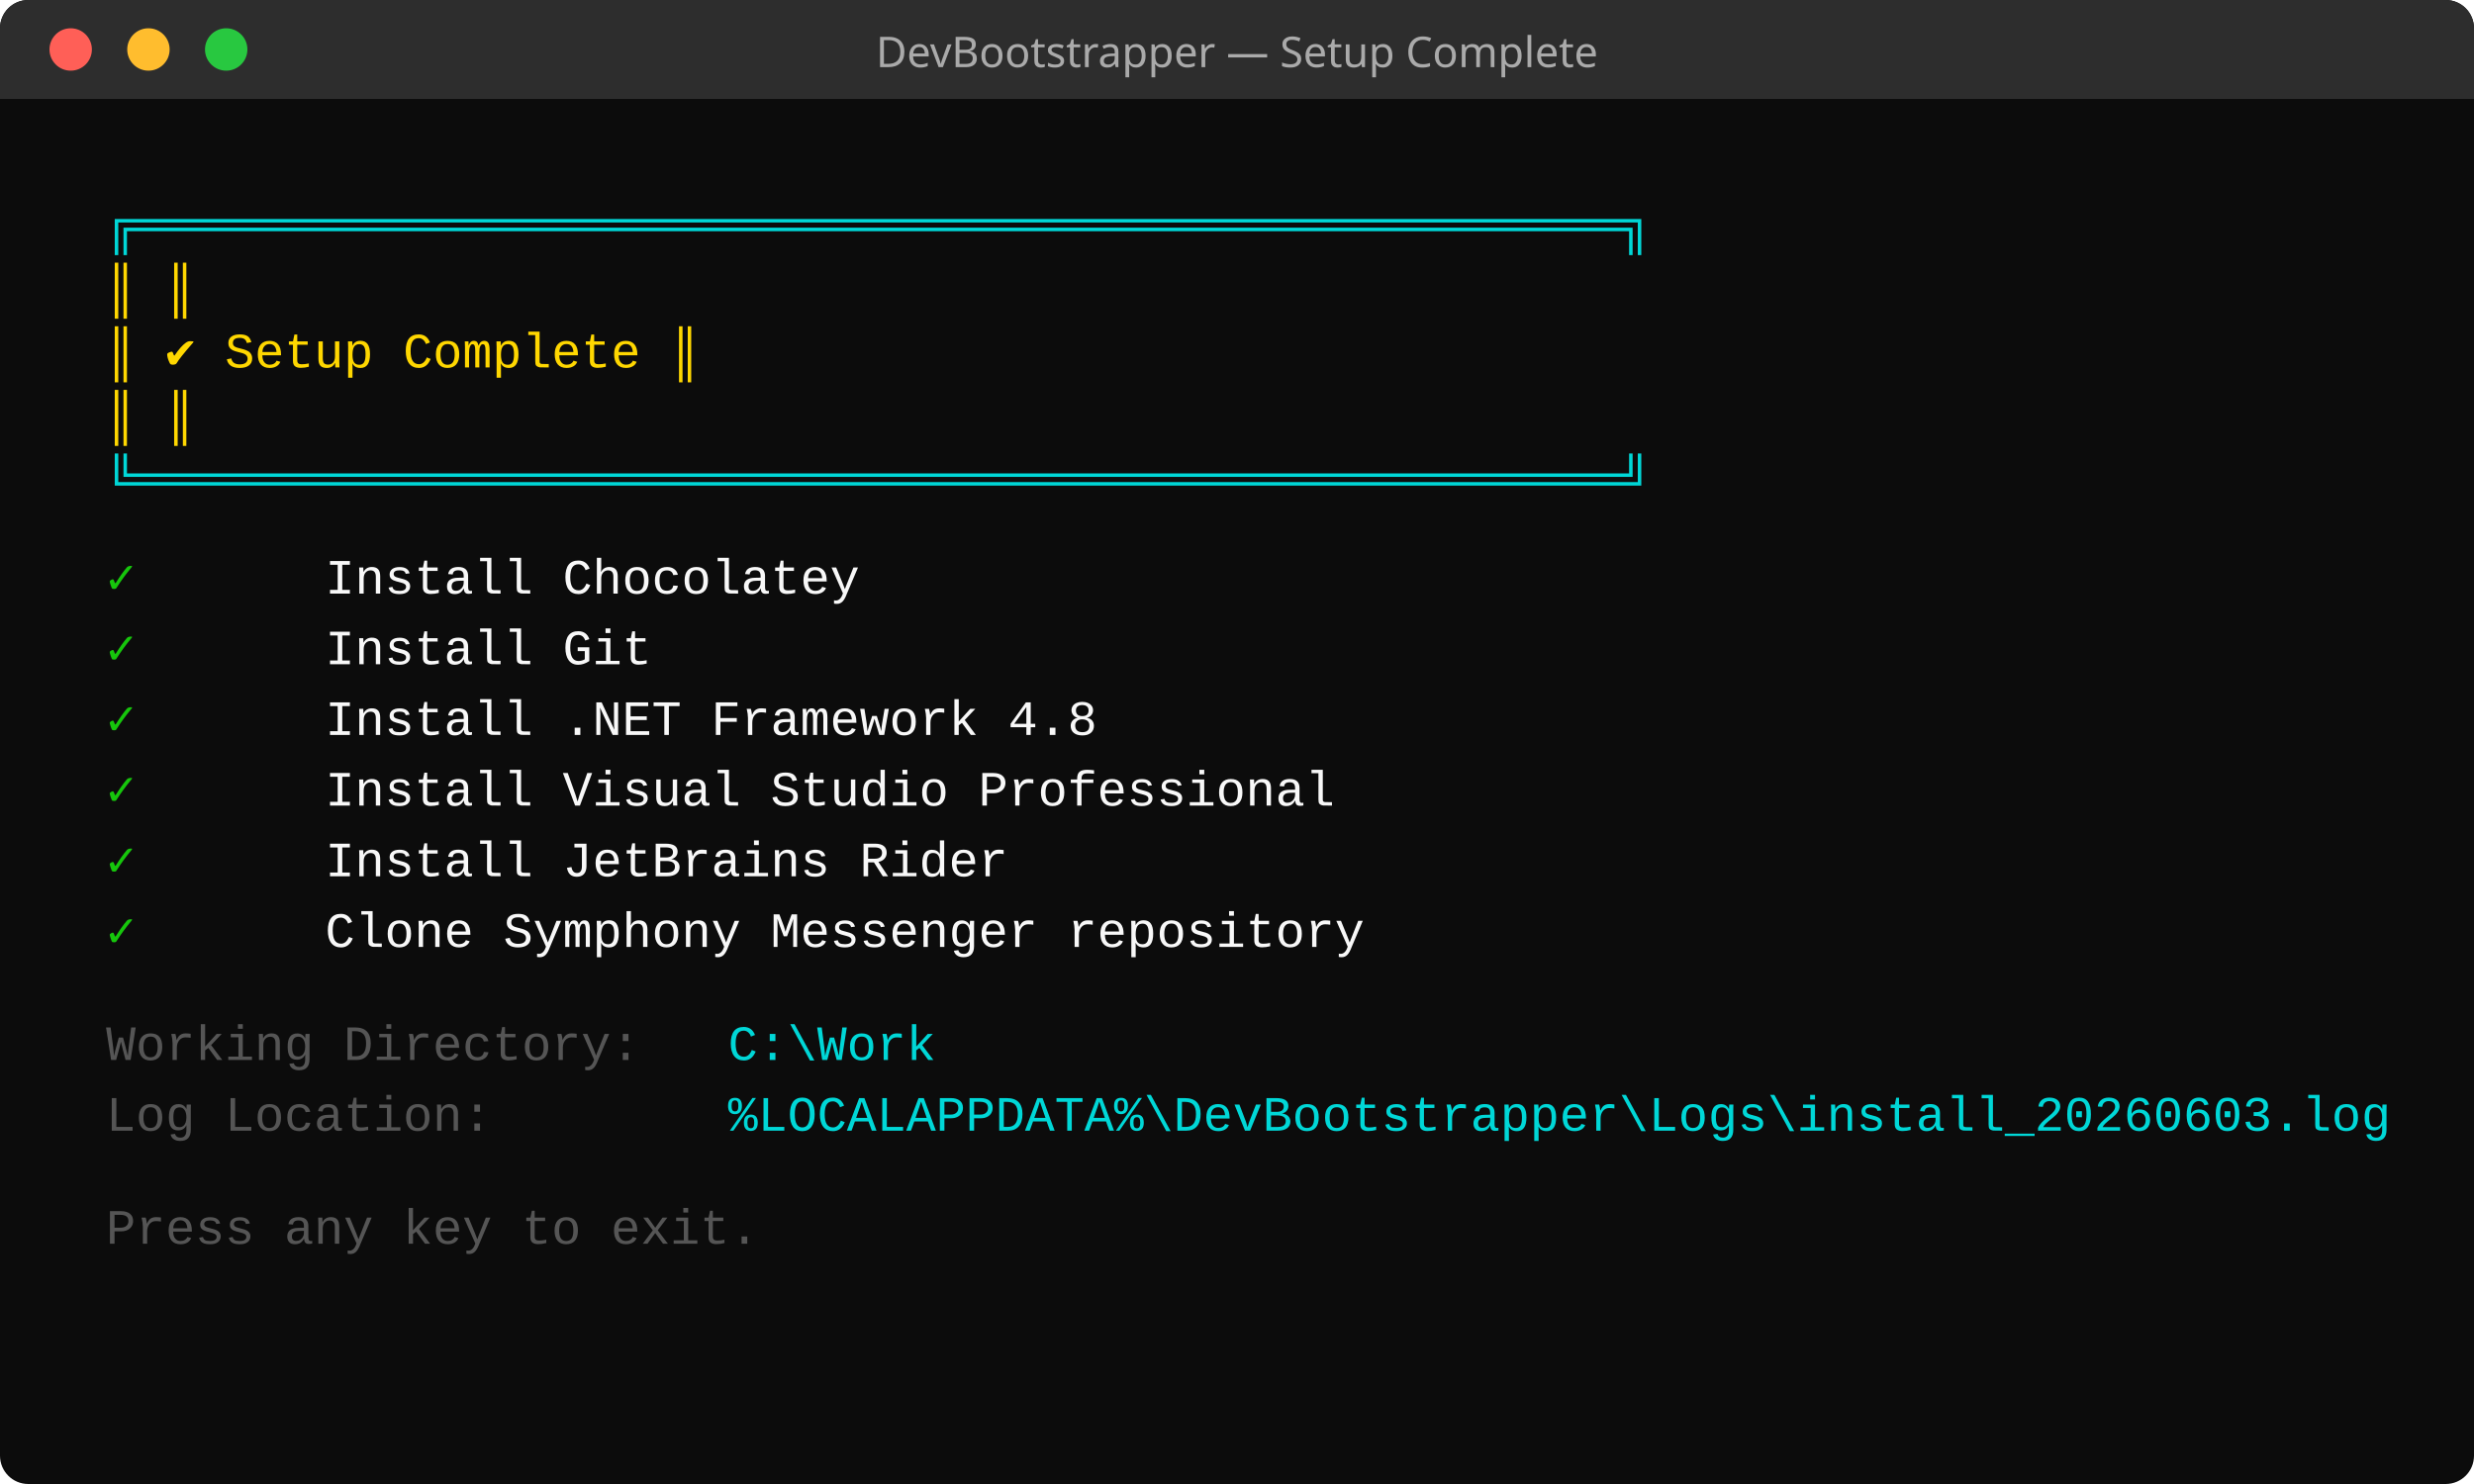
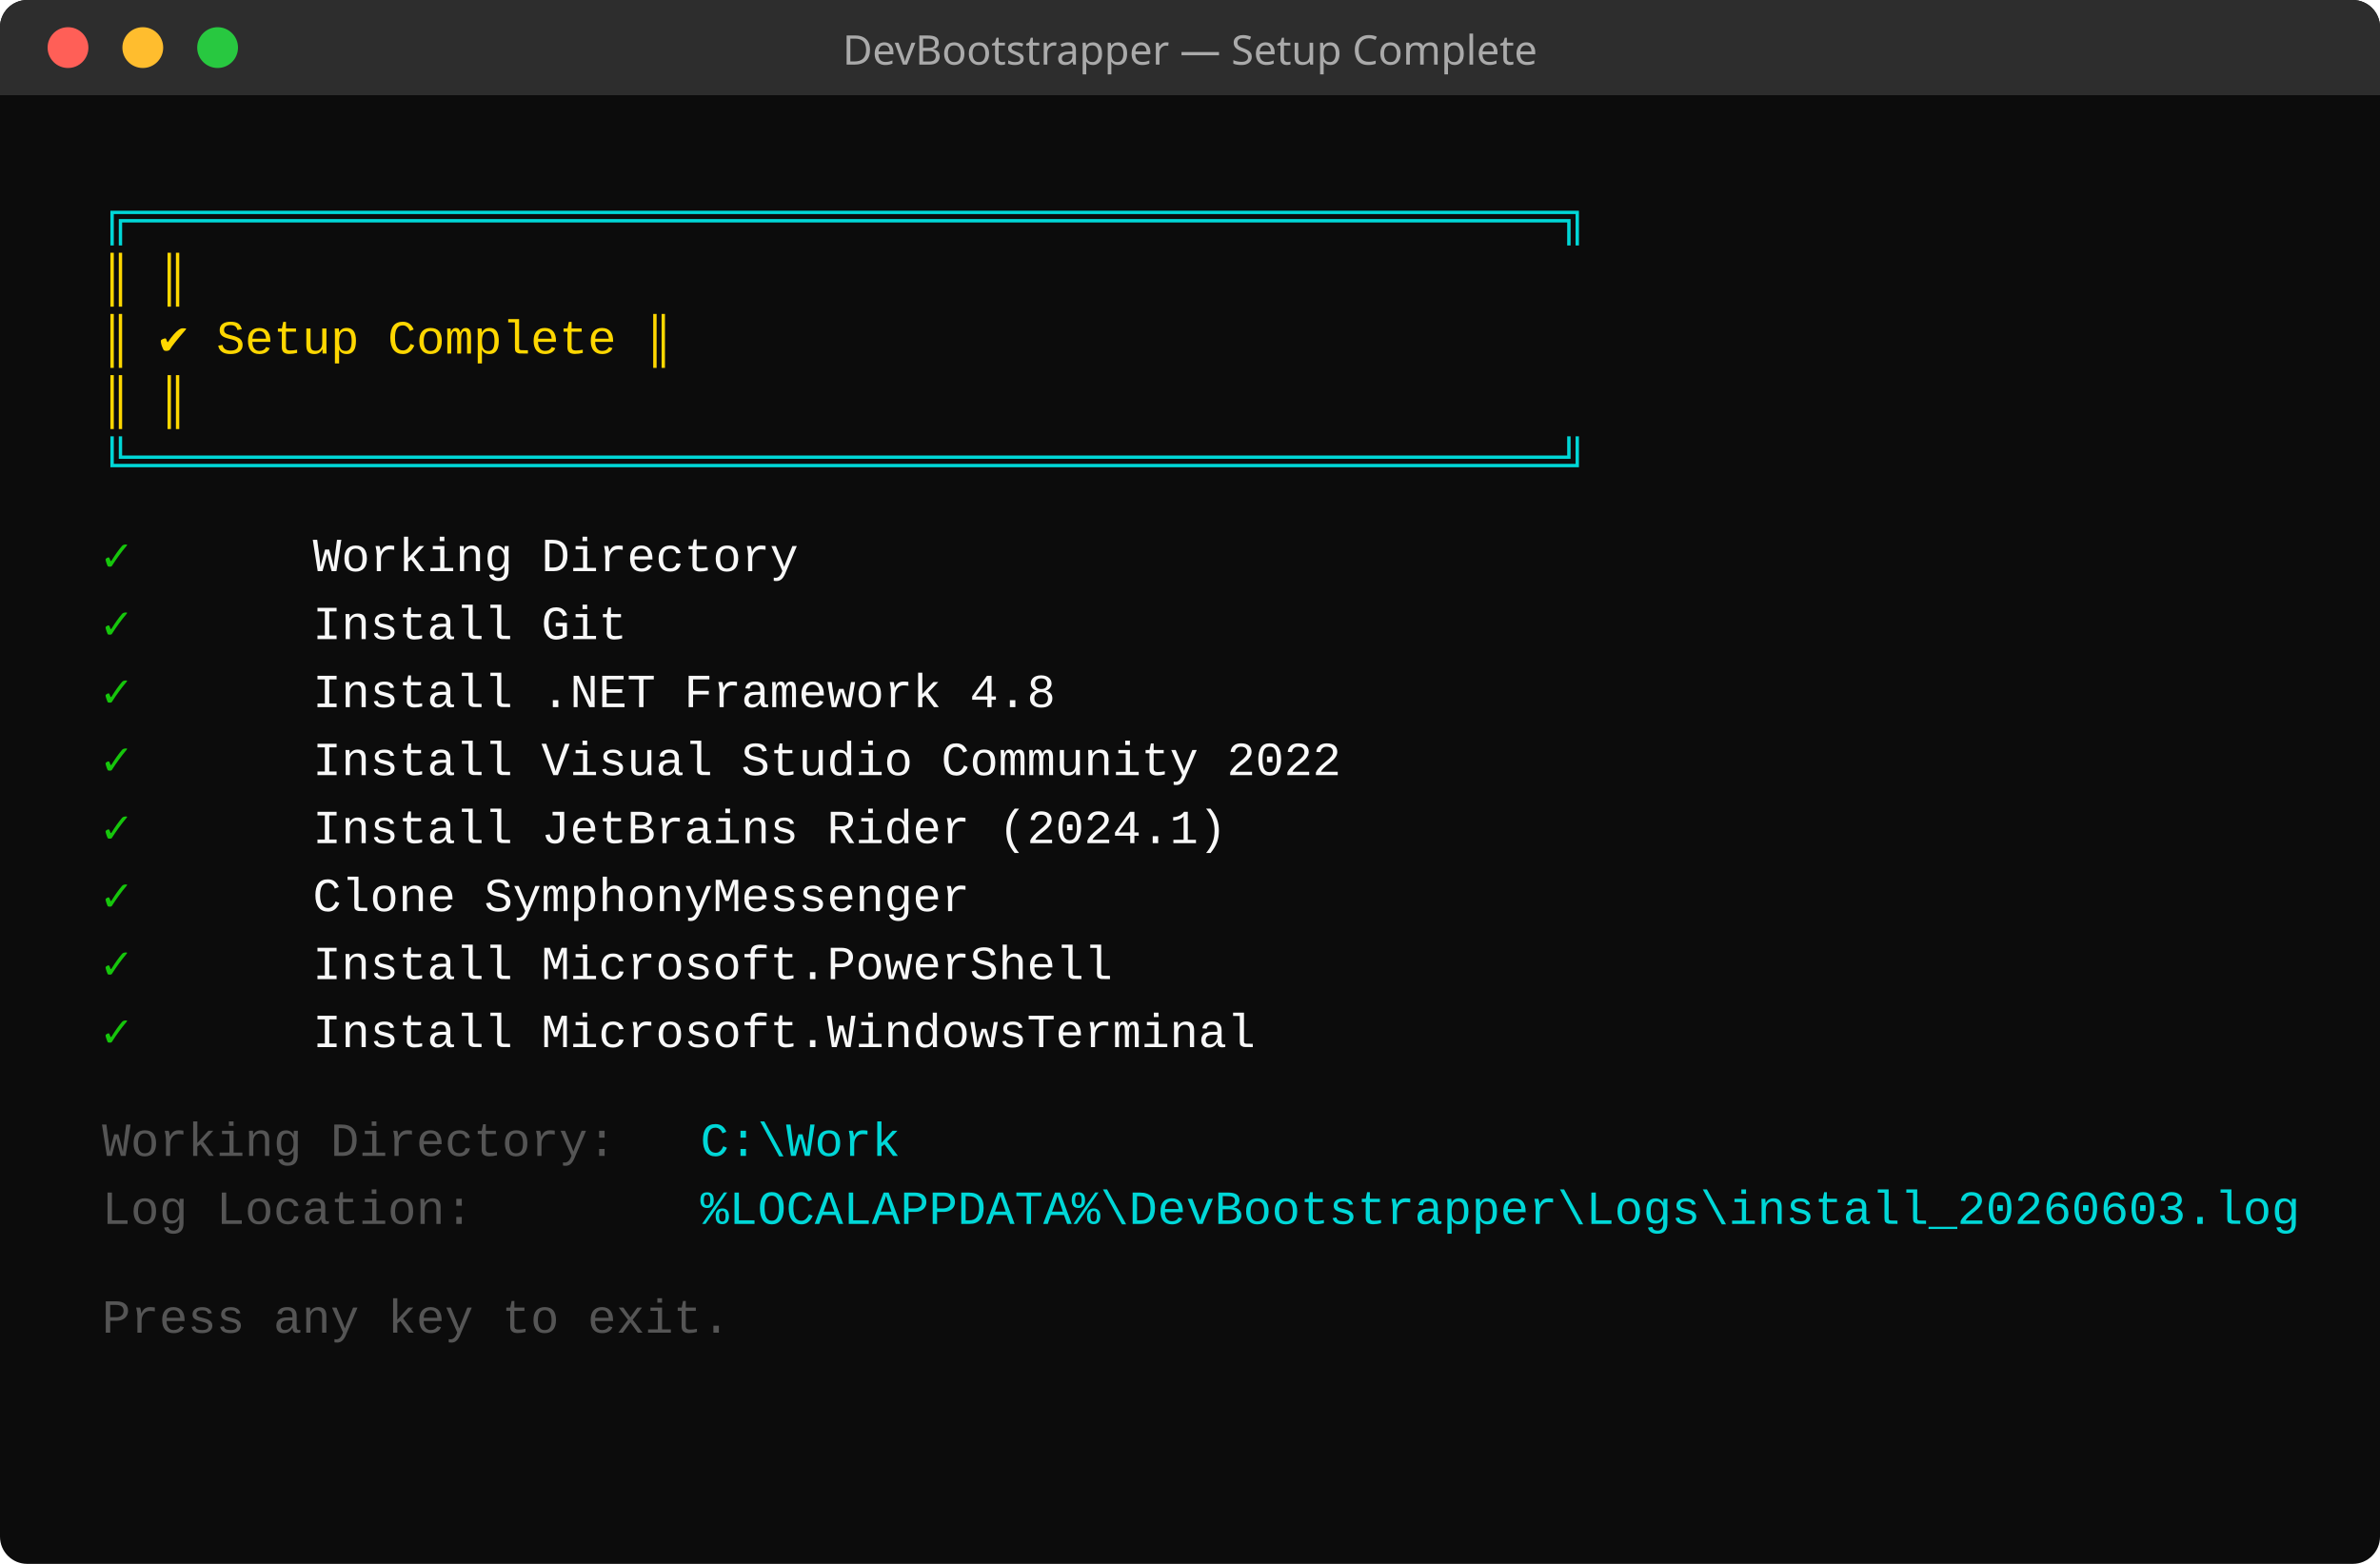
- <svg xmlns="http://www.w3.org/2000/svg" width="700" height="420" viewBox="0 0 700 420">
+ <svg xmlns="http://www.w3.org/2000/svg" width="700" height="460" viewBox="0 0 700 460">
  <defs>
    <style>
      .terminal { font-family: 'Cascadia Code', 'Consolas', 'Courier New', monospace; font-size: 14px; }
      .bg { fill: #0C0C0C; }
      .cyan { fill: #00D7D7; }
      .yellow { fill: #FFD700; }
      .white { fill: #F8F8F8; }
      .green { fill: #16C60C; }
      .red { fill: #E74856; }
      .gray { fill: #888888; }
      .dark-gray { fill: #555555; }
    </style>
  </defs>
-   <rect width="700" height="420" class="bg" rx="8" />
+   <rect width="700" height="460" class="bg" rx="8" />
  <rect x="0" y="0" width="700" height="28" fill="#2D2D2D" rx="8" />
  <rect x="0" y="14" width="700" height="14" fill="#2D2D2D" />
  <circle cx="20" cy="14" r="6" fill="#FF5F57" />
  <circle cx="42" cy="14" r="6" fill="#FFBD2E" />
  <circle cx="64" cy="14" r="6" fill="#28C840" />
  <text x="350" y="19" text-anchor="middle" fill="#AAAAAA" font-family="Segoe UI, sans-serif" font-size="12">DevBootstrapper — Setup Complete</text>
  <g class="terminal" transform="translate(30, 50)">
    <text y="18" class="cyan">  ╔══════════════════════════════════════════════════╗</text>
    <text y="36" class="yellow">  ║                                                  ║</text>
    <text y="54" class="yellow">  ║             ✔  Setup Complete                    ║</text>
    <text y="72" class="yellow">  ║                                                  ║</text>
    <text y="90" class="cyan">  ╚══════════════════════════════════════════════════╝</text>
    <text y="118" class="green">  ✓  </text>
-     <text x="62" y="118" class="white">Install Chocolatey</text>
+     <text x="62" y="118" class="white">Working Directory</text>
    <text y="138" class="green">  ✓  </text>
    <text x="62" y="138" class="white">Install Git</text>
    <text y="158" class="green">  ✓  </text>
    <text x="62" y="158" class="white">Install .NET Framework 4.8</text>
    <text y="178" class="green">  ✓  </text>
-     <text x="62" y="178" class="white">Install Visual Studio Professional</text>
+     <text x="62" y="178" class="white">Install Visual Studio Community 2022</text>
    <text y="198" class="green">  ✓  </text>
-     <text x="62" y="198" class="white">Install JetBrains Rider</text>
+     <text x="62" y="198" class="white">Install JetBrains Rider (2024.1)</text>
    <text y="218" class="green">  ✓  </text>
-     <text x="62" y="218" class="white">Clone Symphony Messenger repository</text>
-     <text y="250" class="dark-gray">  Working Directory: </text>
-     <text x="176" y="250" class="cyan">C:\Work</text>
-     <text y="270" class="dark-gray">  Log Location:      </text>
-     <text x="176" y="270" class="cyan">%LOCALAPPDATA%\DevBootstrapper\Logs\install_20260603.log</text>
-     <text y="302" class="dark-gray">  Press any key to exit.</text>
+     <text x="62" y="218" class="white">Clone SymphonyMessenger</text>
+     <text y="238" class="green">  ✓  </text>
+     <text x="62" y="238" class="white">Install Microsoft.PowerShell</text>
+     <text y="258" class="green">  ✓  </text>
+     <text x="62" y="258" class="white">Install Microsoft.WindowsTerminal</text>
+     <text y="290" class="dark-gray">  Working Directory: </text>
+     <text x="176" y="290" class="cyan">C:\Work</text>
+     <text y="310" class="dark-gray">  Log Location:      </text>
+     <text x="176" y="310" class="cyan">%LOCALAPPDATA%\DevBootstrapper\Logs\install_20260603.log</text>
+     <text y="342" class="dark-gray">  Press any key to exit.</text>
  </g>
</svg>
